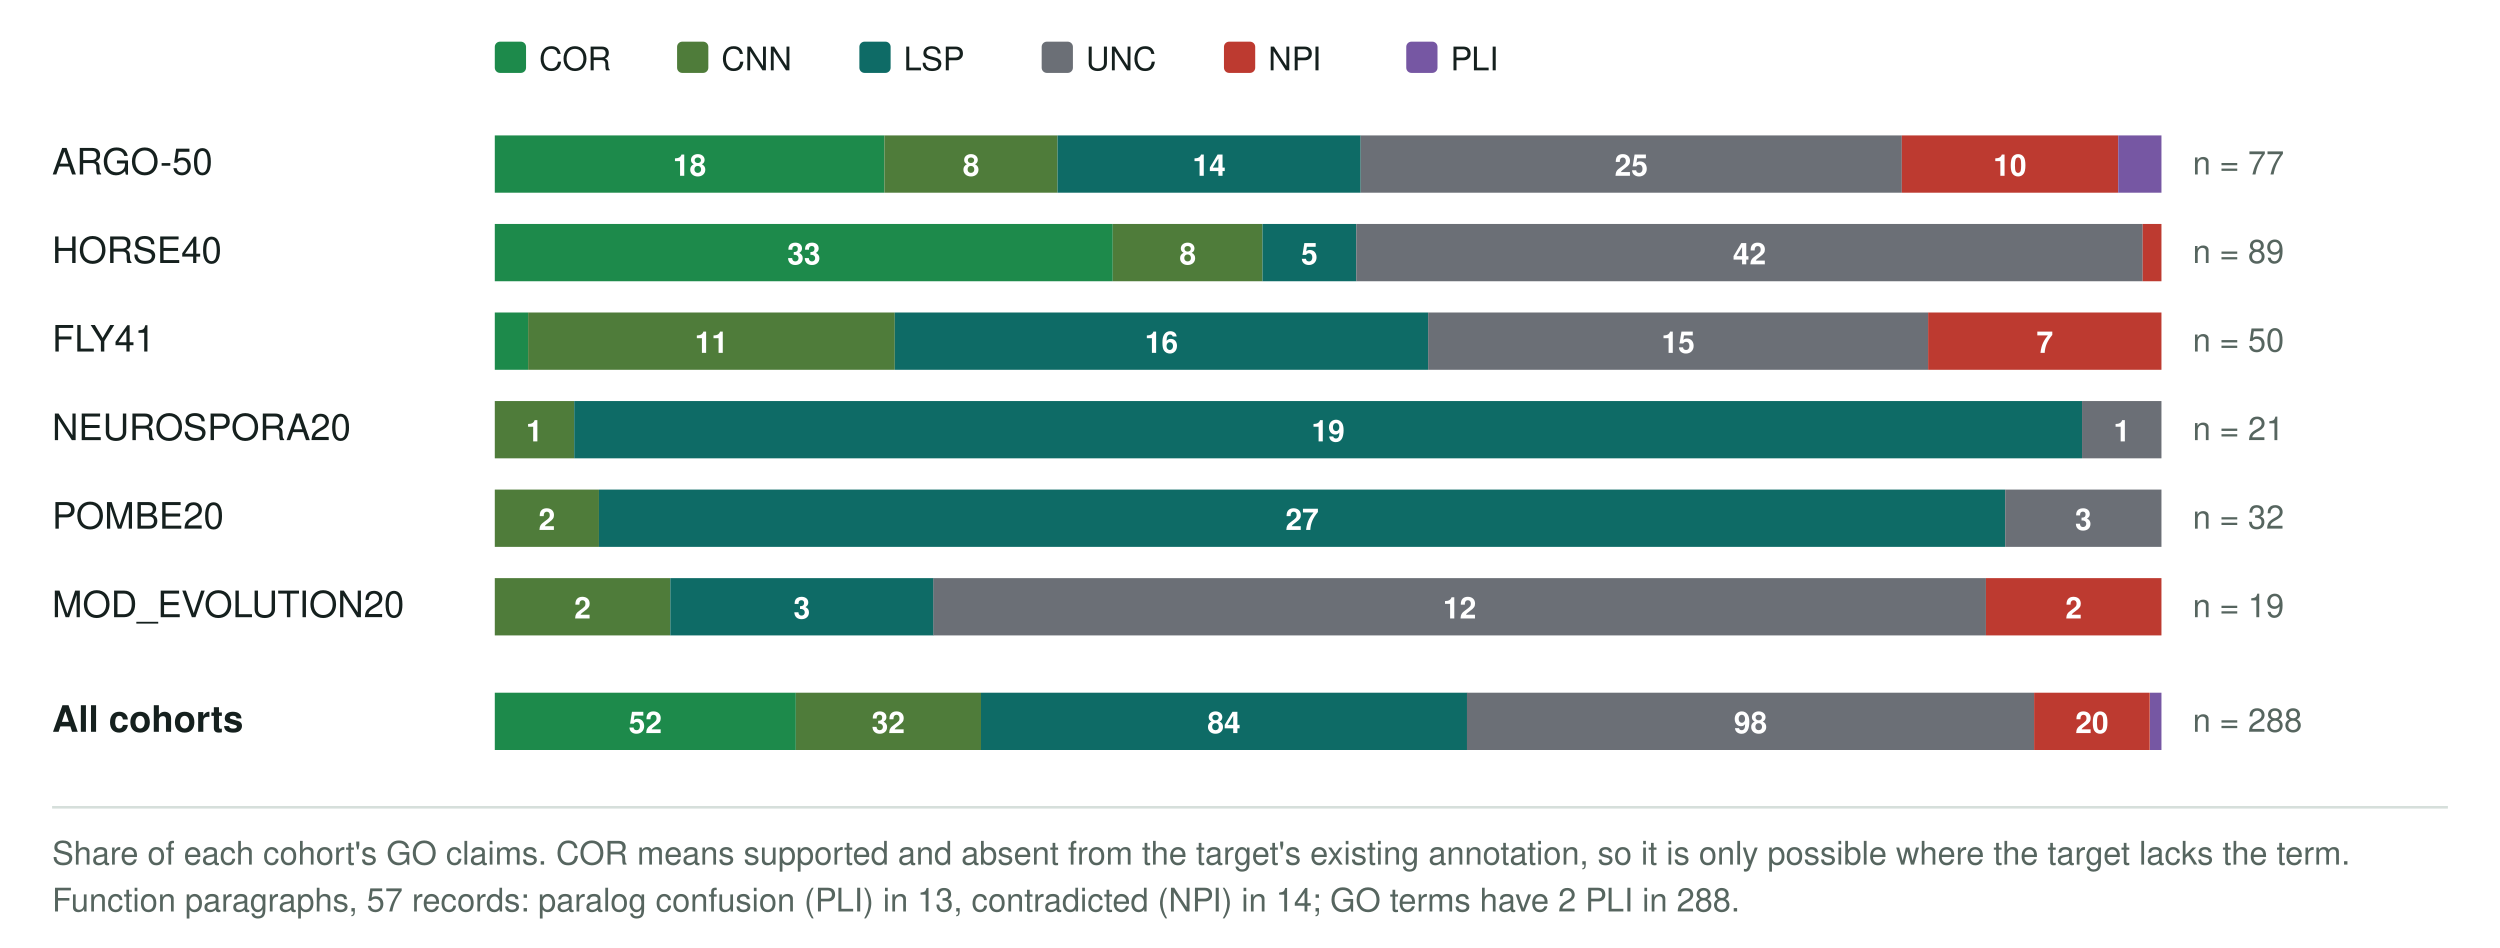
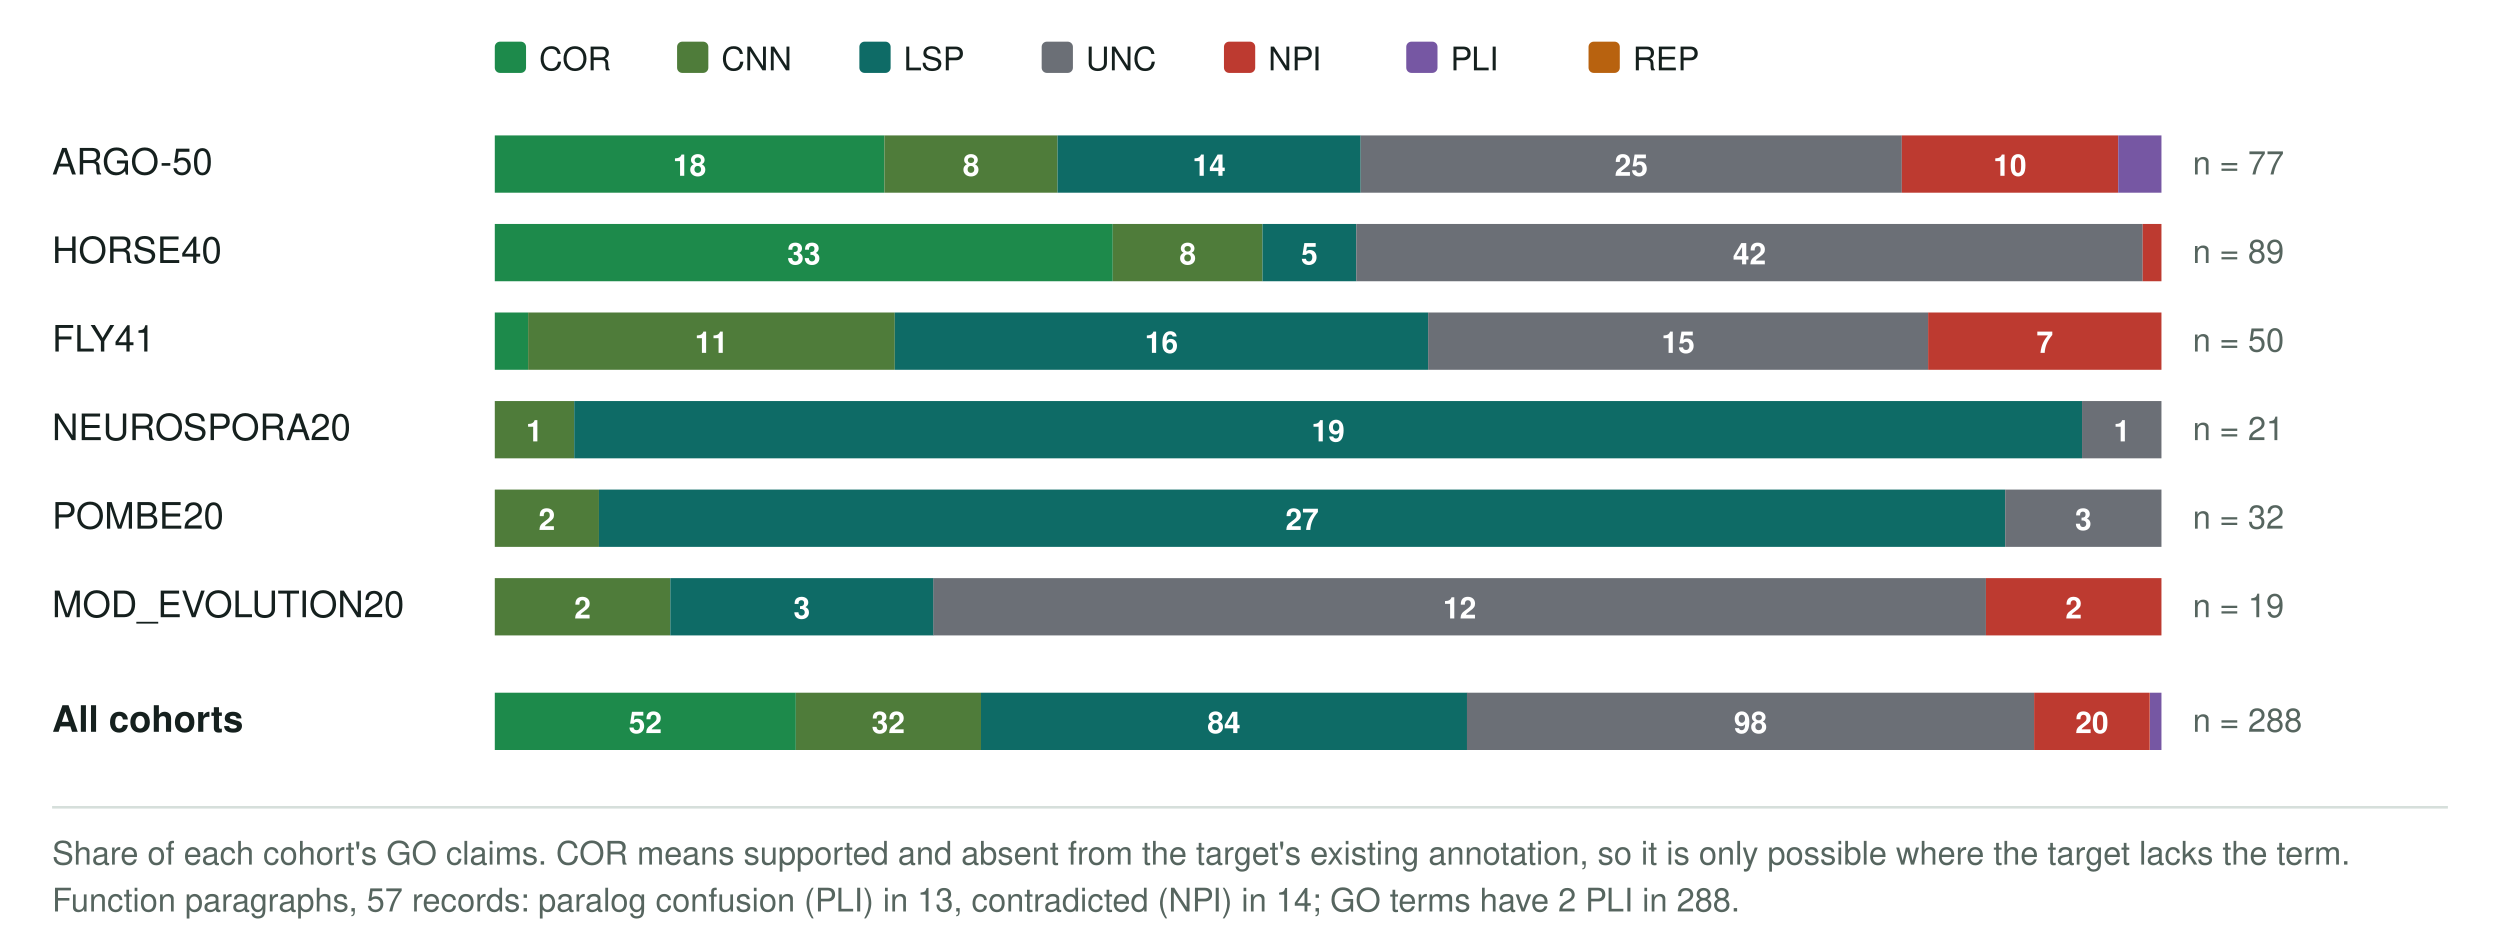
<svg xmlns="http://www.w3.org/2000/svg" viewBox="0 0 960 364" width="960" height="364" role="img" aria-label="Assessment categories of ProtNLM2 GO claims by cohort">
  <style>
.t { fill: var(--fig-ink, #15201e); font-family: "Source Sans 3", system-ui, -apple-system, Helvetica, Arial, sans-serif; }
.m { fill: var(--muted, #56655f); }
.b { font-weight: 600; }
.num { font-variant-numeric: tabular-nums; }
.box { fill: var(--fig-fill, #e8f1ee); stroke: var(--fig-line, #8fa39c); stroke-width: 1.2; }
.ours { fill: var(--accent, #0e6b66); }
.ours-t { fill: var(--surface, #ffffff); }
.link { fill: var(--fig-fill, #e8f1ee); opacity: .55; }
.rule { stroke: var(--rule, #d6dfdb); stroke-width: 1; fill: none; }
.brk { stroke: var(--fig-line, #8fa39c); stroke-width: 1.5; fill: none; }
.brk-ours { stroke: var(--accent, #0e6b66); stroke-width: 2; fill: none; }
.acc { fill: var(--accent, #0e6b66); }
.census { fill: var(--accept, #1d8a4b); }
.hand { fill: var(--modify, #b8620f); }
.rule-c { fill: var(--new, #1d68b3); }
.off { fill: var(--over, #7657a3); }
.chip-t { fill: var(--surface, #ffffff); font-weight: 600; }
.c-COR { fill: var(--accept, #1d8a4b); } .c-CNN { fill: var(--keep, #4f7c3a); }
.c-LSP { fill: var(--accent, #0e6b66); } .c-UNC { fill: var(--undecided, #6b6f76); }
.c-NPI { fill: var(--remove, #bd3a30); } .c-PLI { fill: var(--over, #7657a3); }
+ .c-REP { fill: var(--modify, #b8620f); }
</style>
  <rect class="c-COR" x="190" y="16" width="12" height="12" rx="2" />
  <text x="207.0" y="27.0" class="t" font-size="12.5" text-anchor="start">COR</text>
  <rect class="c-CNN" x="260" y="16" width="12" height="12" rx="2" />
  <text x="277.0" y="27.0" class="t" font-size="12.5" text-anchor="start">CNN</text>
  <rect class="c-LSP" x="330" y="16" width="12" height="12" rx="2" />
  <text x="347.0" y="27.0" class="t" font-size="12.5" text-anchor="start">LSP</text>
  <rect class="c-UNC" x="400" y="16" width="12" height="12" rx="2" />
  <text x="417.0" y="27.0" class="t" font-size="12.5" text-anchor="start">UNC</text>
  <rect class="c-NPI" x="470" y="16" width="12" height="12" rx="2" />
  <text x="487.0" y="27.0" class="t" font-size="12.5" text-anchor="start">NPI</text>
  <rect class="c-PLI" x="540" y="16" width="12" height="12" rx="2" />
  <text x="557.0" y="27.0" class="t" font-size="12.5" text-anchor="start">PLI</text>
+   <rect class="c-REP" x="610" y="16" width="12" height="12" rx="2" />
+   <text x="627.0" y="27.0" class="t" font-size="12.5" text-anchor="start">REP</text>
  <text x="20.0" y="67.0" class="t" font-size="14" text-anchor="start">ARGO-50</text>
  <rect class="c-COR" x="190.0" y="52" width="149.6" height="22" />
  <text x="264.8" y="67.5" class="t chip-t num" font-size="11.5" text-anchor="middle">18</text>
  <rect class="c-CNN" x="339.6" y="52" width="66.5" height="22" />
  <text x="372.9" y="67.5" class="t chip-t num" font-size="11.5" text-anchor="middle">8</text>
  <rect class="c-LSP" x="406.1" y="52" width="116.4" height="22" />
  <text x="464.3" y="67.5" class="t chip-t num" font-size="11.5" text-anchor="middle">14</text>
  <rect class="c-UNC" x="522.5" y="52" width="207.8" height="22" />
  <text x="626.4" y="67.5" class="t chip-t num" font-size="11.5" text-anchor="middle">25</text>
  <rect class="c-NPI" x="730.3" y="52" width="83.1" height="22" />
  <text x="771.8" y="67.5" class="t chip-t num" font-size="11.5" text-anchor="middle">10</text>
  <rect class="c-PLI" x="813.4" y="52" width="16.6" height="22" />
  <text x="842.0" y="67.0" class="t m num" font-size="12.5" text-anchor="start">n = 77</text>
  <text x="20.0" y="101.0" class="t" font-size="14" text-anchor="start">HORSE40</text>
  <rect class="c-COR" x="190.0" y="86" width="237.3" height="22" />
  <text x="308.7" y="101.5" class="t chip-t num" font-size="11.5" text-anchor="middle">33</text>
  <rect class="c-CNN" x="427.3" y="86" width="57.5" height="22" />
  <text x="456.1" y="101.5" class="t chip-t num" font-size="11.5" text-anchor="middle">8</text>
  <rect class="c-LSP" x="484.8" y="86" width="36.0" height="22" />
  <text x="502.8" y="101.5" class="t chip-t num" font-size="11.5" text-anchor="middle">5</text>
  <rect class="c-UNC" x="520.8" y="86" width="302.0" height="22" />
  <text x="671.8" y="101.5" class="t chip-t num" font-size="11.5" text-anchor="middle">42</text>
  <rect class="c-NPI" x="822.8" y="86" width="7.2" height="22" />
  <text x="842.0" y="101.0" class="t m num" font-size="12.5" text-anchor="start">n = 89</text>
  <text x="20.0" y="135.0" class="t" font-size="14" text-anchor="start">FLY41</text>
  <rect class="c-COR" x="190.0" y="120" width="12.8" height="22" />
  <rect class="c-CNN" x="202.8" y="120" width="140.8" height="22" />
  <text x="273.2" y="135.5" class="t chip-t num" font-size="11.5" text-anchor="middle">11</text>
  <rect class="c-LSP" x="343.6" y="120" width="204.8" height="22" />
  <text x="446.0" y="135.5" class="t chip-t num" font-size="11.5" text-anchor="middle">16</text>
  <rect class="c-UNC" x="548.4" y="120" width="192.0" height="22" />
  <text x="644.4" y="135.5" class="t chip-t num" font-size="11.5" text-anchor="middle">15</text>
  <rect class="c-NPI" x="740.4" y="120" width="89.6" height="22" />
  <text x="785.2" y="135.5" class="t chip-t num" font-size="11.5" text-anchor="middle">7</text>
  <text x="842.0" y="135.0" class="t m num" font-size="12.5" text-anchor="start">n = 50</text>
  <text x="20.0" y="169.0" class="t" font-size="14" text-anchor="start">NEUROSPORA20</text>
  <rect class="c-CNN" x="190.0" y="154" width="30.5" height="22" />
  <text x="205.2" y="169.5" class="t chip-t num" font-size="11.5" text-anchor="middle">1</text>
  <rect class="c-LSP" x="220.5" y="154" width="579.0" height="22" />
  <text x="510.0" y="169.5" class="t chip-t num" font-size="11.5" text-anchor="middle">19</text>
  <rect class="c-UNC" x="799.5" y="154" width="30.5" height="22" />
  <text x="814.8" y="169.5" class="t chip-t num" font-size="11.5" text-anchor="middle">1</text>
  <text x="842.0" y="169.0" class="t m num" font-size="12.5" text-anchor="start">n = 21</text>
  <text x="20.0" y="203.0" class="t" font-size="14" text-anchor="start">POMBE20</text>
  <rect class="c-CNN" x="190.0" y="188" width="40.0" height="22" />
  <text x="210.0" y="203.5" class="t chip-t num" font-size="11.5" text-anchor="middle">2</text>
  <rect class="c-LSP" x="230.0" y="188" width="540.0" height="22" />
  <text x="500.0" y="203.5" class="t chip-t num" font-size="11.5" text-anchor="middle">27</text>
  <rect class="c-UNC" x="770.0" y="188" width="60.0" height="22" />
  <text x="800.0" y="203.5" class="t chip-t num" font-size="11.5" text-anchor="middle">3</text>
  <text x="842.0" y="203.0" class="t m num" font-size="12.5" text-anchor="start">n = 32</text>
  <text x="20.0" y="237.0" class="t" font-size="14" text-anchor="start">MOD_EVOLUTION20</text>
  <rect class="c-CNN" x="190.0" y="222" width="67.4" height="22" />
  <text x="223.7" y="237.5" class="t chip-t num" font-size="11.5" text-anchor="middle">2</text>
  <rect class="c-LSP" x="257.4" y="222" width="101.1" height="22" />
  <text x="307.9" y="237.5" class="t chip-t num" font-size="11.5" text-anchor="middle">3</text>
  <rect class="c-UNC" x="358.4" y="222" width="404.2" height="22" />
  <text x="560.5" y="237.5" class="t chip-t num" font-size="11.5" text-anchor="middle">12</text>
  <rect class="c-NPI" x="762.6" y="222" width="67.4" height="22" />
  <text x="796.3" y="237.5" class="t chip-t num" font-size="11.5" text-anchor="middle">2</text>
  <text x="842.0" y="237.0" class="t m num" font-size="12.5" text-anchor="start">n = 19</text>
  <text x="20.0" y="281.0" class="t b" font-size="14" text-anchor="start">All cohorts</text>
  <rect class="c-COR" x="190.0" y="266" width="115.6" height="22" />
  <text x="247.8" y="281.5" class="t chip-t num" font-size="11.5" text-anchor="middle">52</text>
  <rect class="c-CNN" x="305.6" y="266" width="71.1" height="22" />
  <text x="341.1" y="281.5" class="t chip-t num" font-size="11.5" text-anchor="middle">32</text>
  <rect class="c-LSP" x="376.7" y="266" width="186.7" height="22" />
  <text x="470.0" y="281.5" class="t chip-t num" font-size="11.5" text-anchor="middle">84</text>
  <rect class="c-UNC" x="563.3" y="266" width="217.8" height="22" />
  <text x="672.2" y="281.5" class="t chip-t num" font-size="11.5" text-anchor="middle">98</text>
  <rect class="c-NPI" x="781.1" y="266" width="44.4" height="22" />
  <text x="803.3" y="281.5" class="t chip-t num" font-size="11.5" text-anchor="middle">20</text>
  <rect class="c-PLI" x="825.6" y="266" width="4.4" height="22" />
  <text x="842.0" y="281.0" class="t m num" font-size="12.5" text-anchor="start">n = 288</text>
  <line class="rule" x1="20" y1="310" x2="940" y2="310" />
  <text x="20.0" y="332.0" class="t m" font-size="12.5" text-anchor="start">Share of each cohort's GO claims. COR means supported and absent from the target's existing annotation, so it is only possible where the target lacks the term.</text>
  <text x="20.0" y="350.0" class="t m" font-size="12.5" text-anchor="start">Function paragraphs, 57 records: paralog confusion (PLI) in 13, contradicted (NPI) in 14; GO terms have 2 PLI in 288.</text>
</svg>
